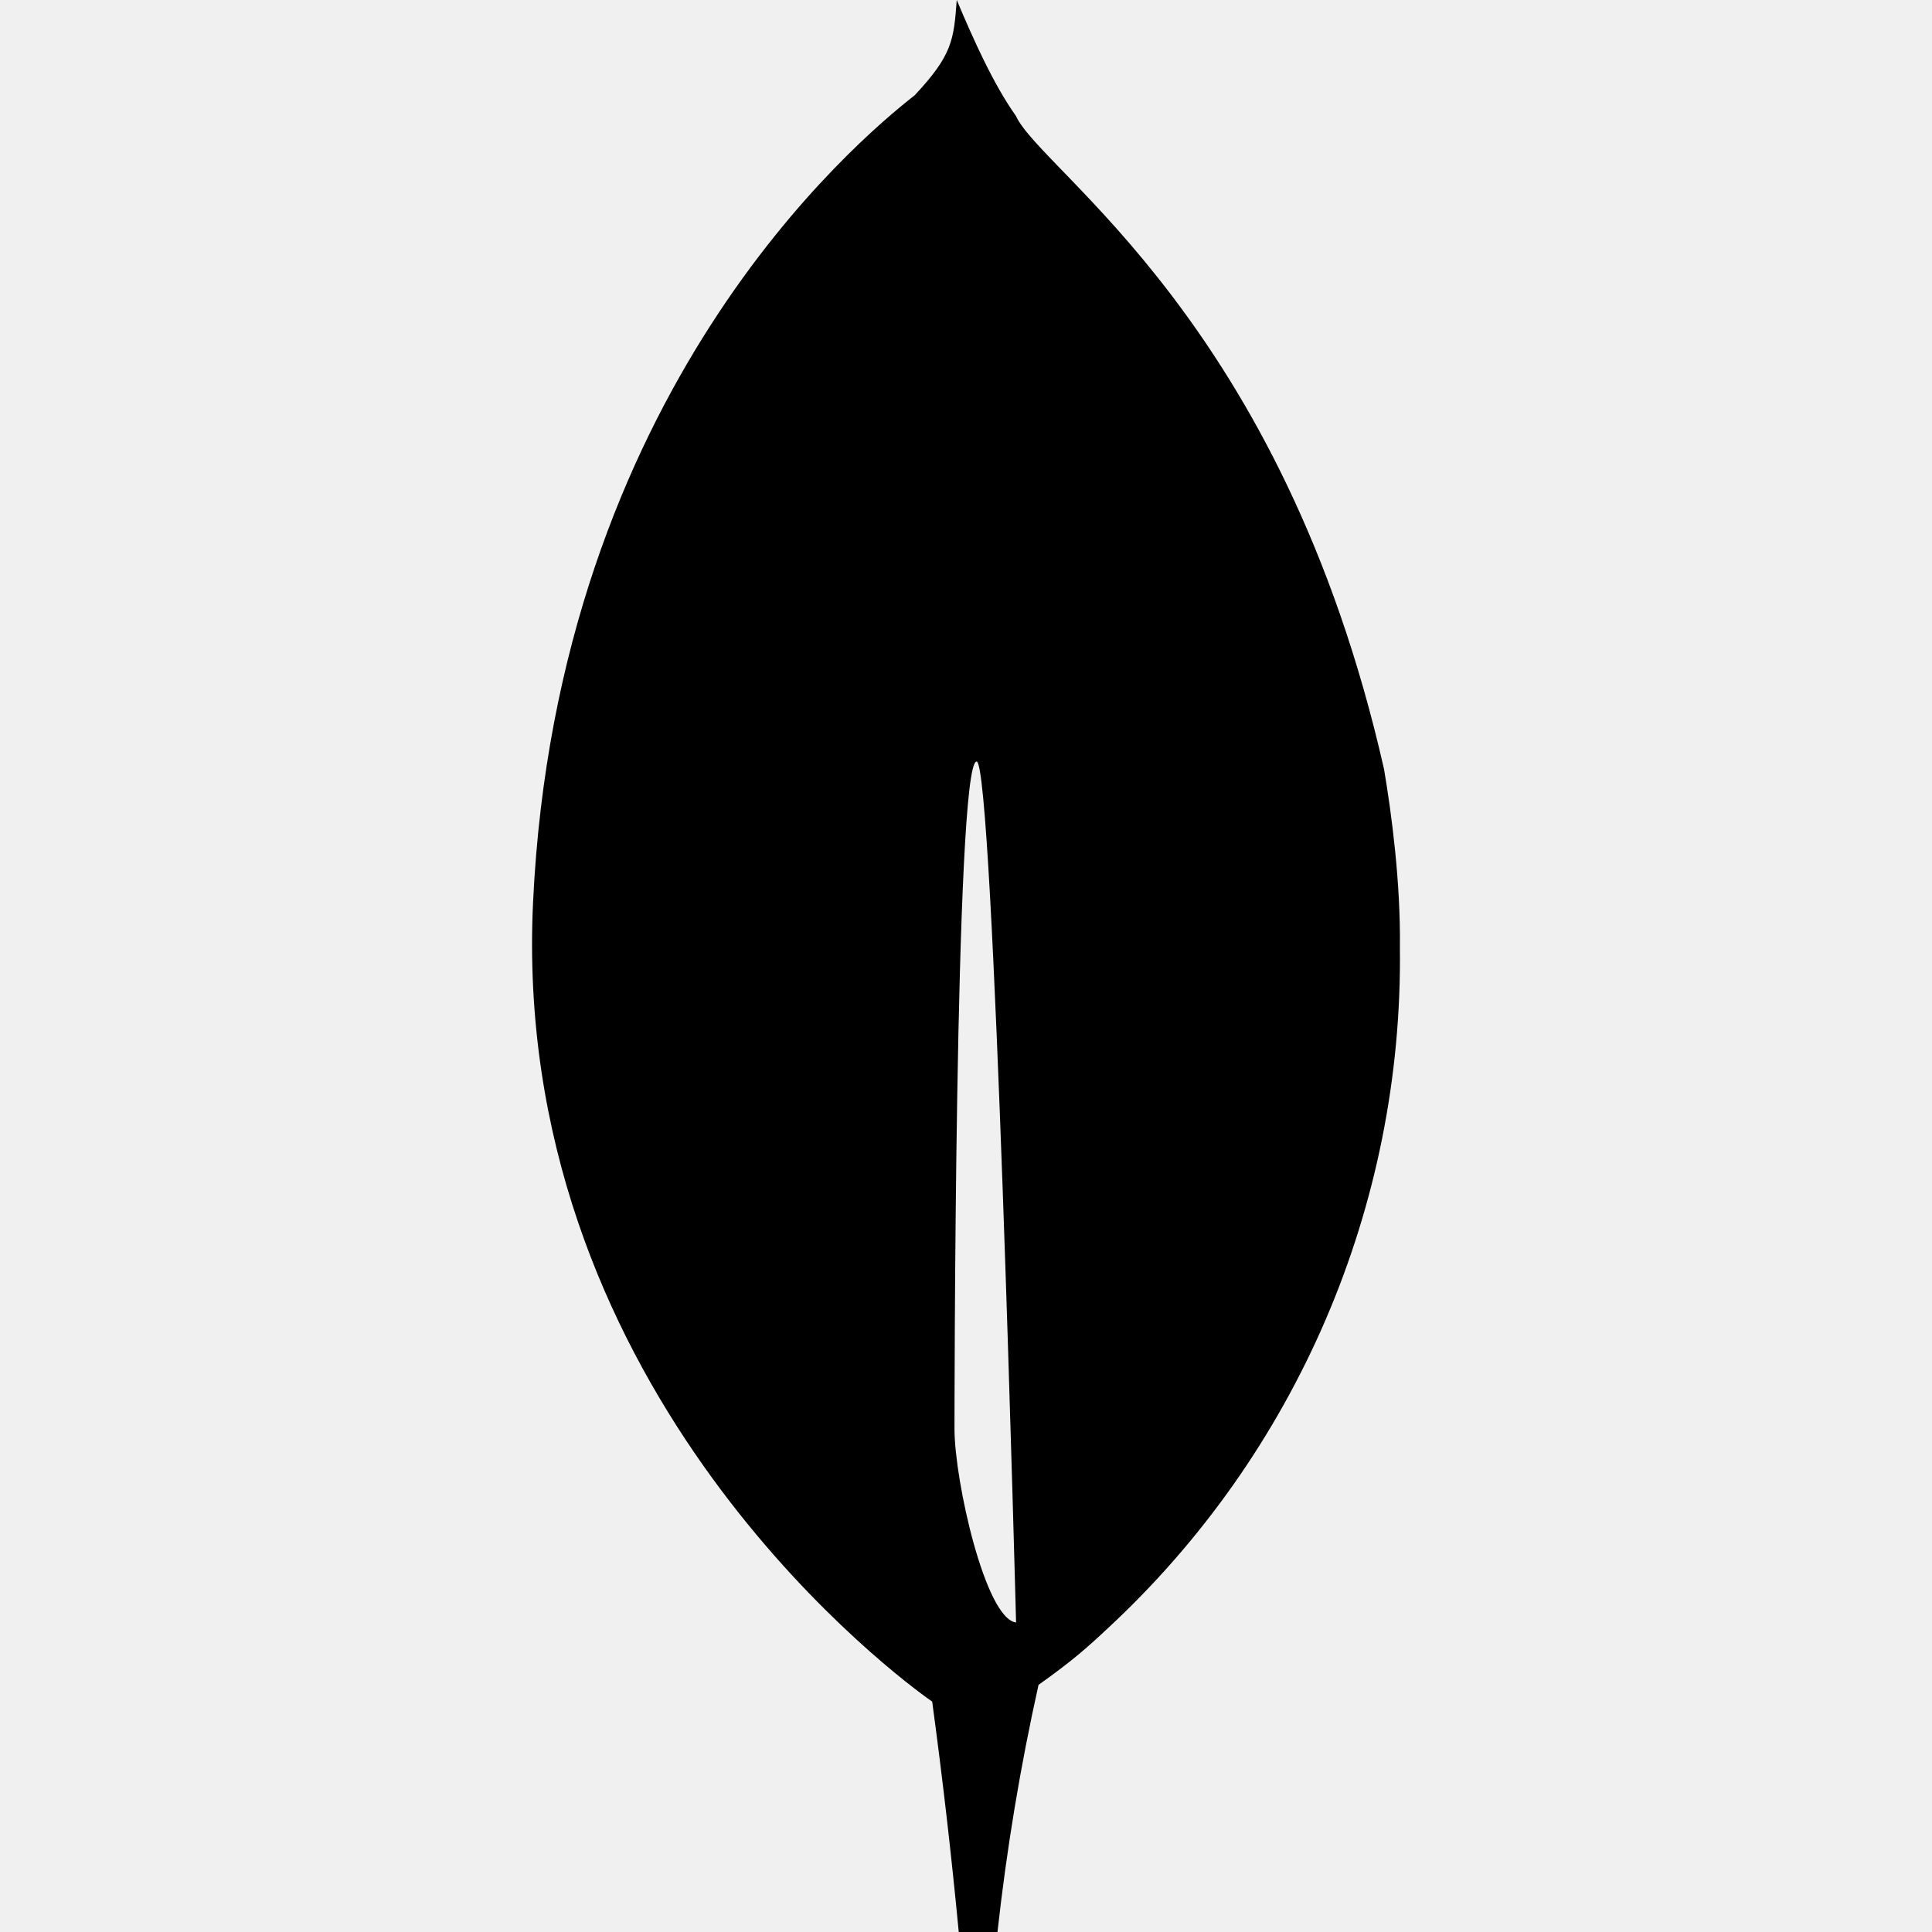
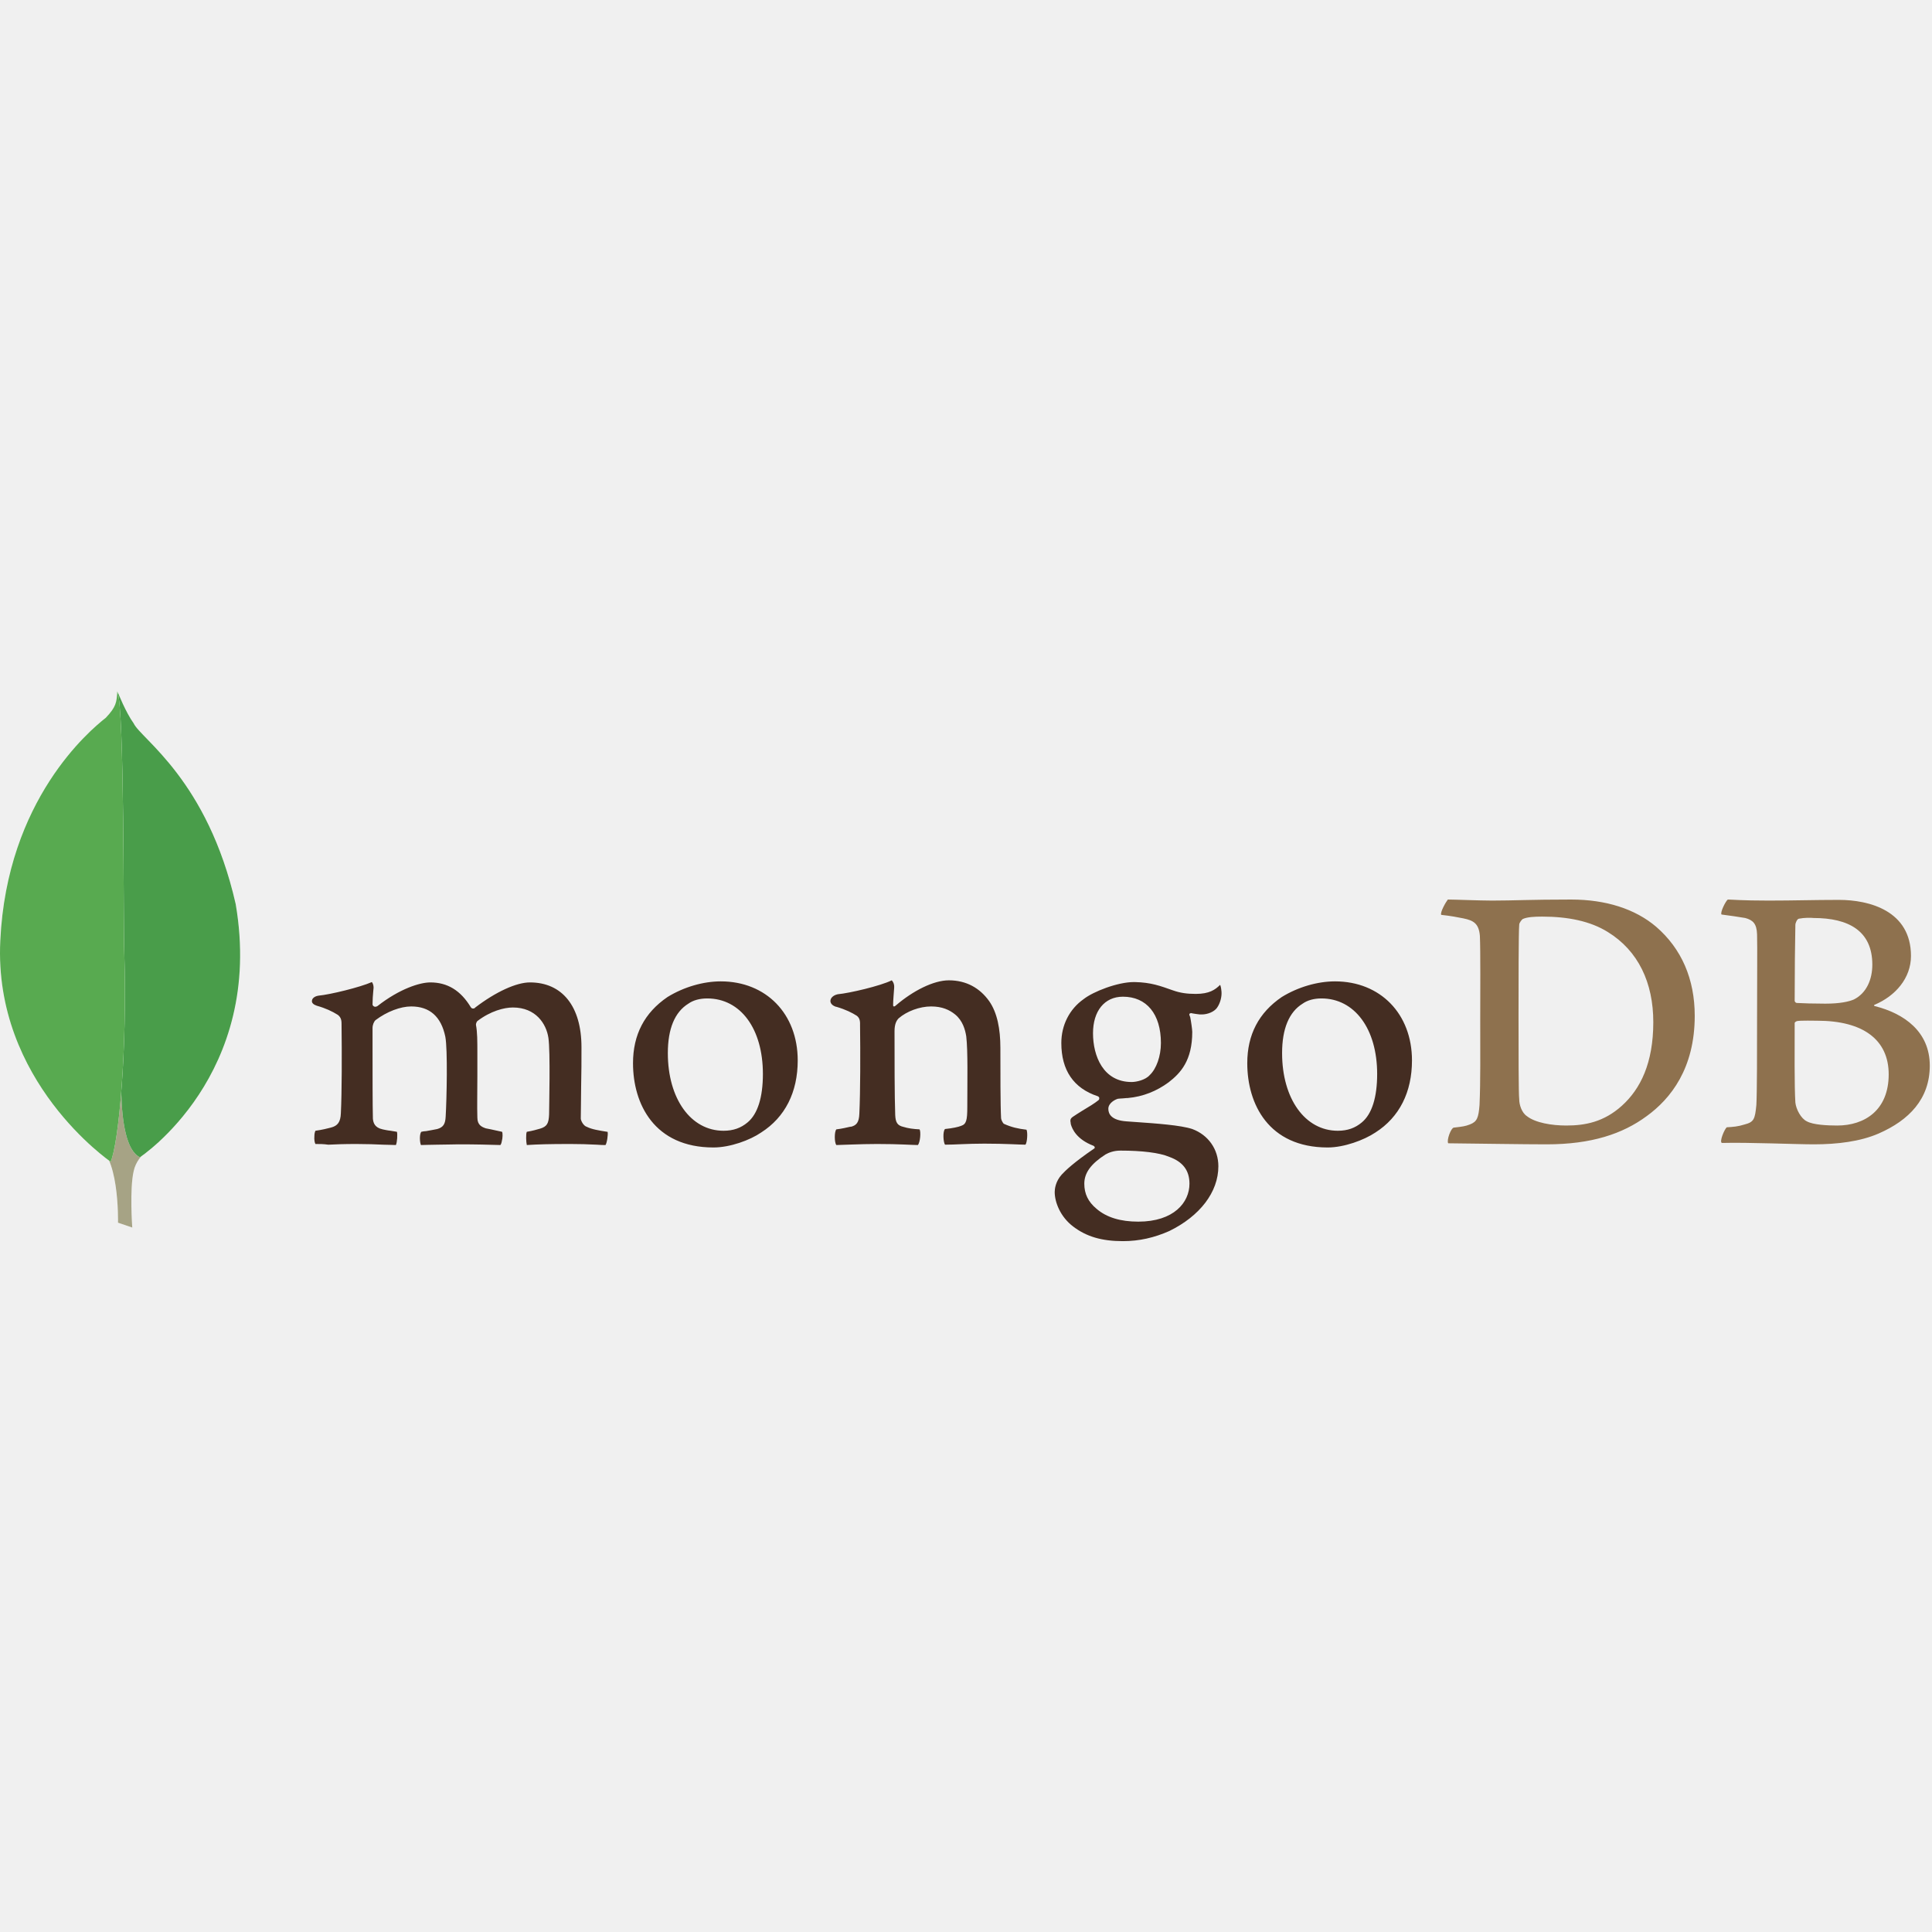
- <svg xmlns="http://www.w3.org/2000/svg" role="img" viewBox="0 0 24 24">
-   <path d="M17.193 9.555c-1.264-5.58-4.252-7.414-4.573-8.115-.28-.394-.53-.954-.735-1.44-.036.495-.055.685-.523 1.184-.723.566-4.438 3.682-4.74 10.02-.282 5.912 4.27 9.435 4.888 9.884l.07.05A73.49 73.49 0 0111.91 24h.481c.114-1.032.284-2.056.51-3.07.417-.296.604-.463.85-.693a11.342 11.342 0 003.639-8.464c.01-.814-.103-1.662-.197-2.218zm-5.336 8.195s0-8.291.275-8.29c.213 0 .49 10.695.49 10.695-.381-.045-.765-1.76-.765-2.405z" />
+ <svg xmlns="http://www.w3.org/2000/svg" width="800px" height="800px" viewBox="0 -183 512 512">
+   <g fill="none" fill-rule="evenodd">
+     <path d="M476.713 60.463c-.46.092-.922 1.107-.922 1.66-.092 3.692-.184 13.474-.184 20.118 0 .185.276.554.553.554 1.384.092 4.706.184 7.567.184 3.968 0 6.275-.553 7.568-1.106 3.321-1.662 4.89-5.261 4.89-9.23 0-8.95-6.275-12.365-15.596-12.365-.646-.092-2.49-.092-3.876.185zm23.81 41.25c0-9.136-6.737-14.212-18.918-14.212-.554 0-4.43-.092-5.353.092-.277.093-.645.278-.645.555 0 6.551-.093 16.98.184 21.04.184 1.753 1.477 4.245 3.046 4.983 1.66.923 5.444 1.107 8.028 1.107 7.29 0 13.658-4.06 13.658-13.565zm-42.634-46.325c.922 0 3.69.276 10.796.276 6.737 0 12.089-.184 18.641-.184 8.028 0 19.102 2.86 19.102 14.857 0 5.906-4.153 10.613-9.597 12.92-.276.092-.276.276 0 .368 7.751 1.939 14.581 6.737 14.581 15.78 0 8.86-5.537 14.489-13.566 17.996-4.891 2.122-10.981 2.86-17.164 2.86-4.707 0-17.349-.553-24.362-.368-.738-.278.646-3.6 1.291-4.153 1.662-.093 2.953-.185 4.707-.739 2.492-.645 2.768-1.384 3.137-5.167.185-3.23.185-14.674.185-22.794 0-11.166.093-18.733 0-22.424-.092-2.86-1.107-3.784-3.137-4.338-1.57-.276-4.153-.646-6.276-.922-.462-.462 1.107-3.6 1.662-3.968zm-53.248 57.399c2.216 1.752 6.553 2.49 10.429 2.49 4.983 0 9.966-.921 14.765-5.26 4.891-4.428 8.305-11.257 8.305-22.146 0-10.429-3.968-18.919-12.089-23.901-4.614-2.862-10.52-4.06-17.349-4.06-2.03 0-3.968.092-5.167.645-.278.185-.923 1.015-.923 1.476-.185 1.846-.185 16.057-.185 24.363 0 8.582 0 20.579.185 21.963 0 1.385.645 3.507 2.03 4.43zm-20.948-57.4c1.754 0 8.49.277 11.72.277 5.815 0 9.967-.276 20.948-.276 9.228 0 16.98 2.491 22.517 7.197 6.736 5.814 10.244 13.843 10.244 23.624 0 13.935-6.368 21.964-12.736 26.578-6.366 4.706-14.672 7.474-26.484 7.474-6.275 0-17.072-.184-26.024-.277h-.092c-.461-.83.738-4.06 1.476-4.152 2.4-.277 3.046-.37 4.246-.83 1.937-.739 2.307-1.754 2.584-5.168.276-6.368.184-14.027.184-22.702 0-6.182.092-18.272-.093-22.148-.276-3.229-1.66-4.06-4.429-4.614-1.384-.276-3.23-.646-5.813-.922-.37-.647 1.291-3.507 1.752-4.06z" fill="#8E714E" />
+     <path d="M272.033 116.385c-2.307-.277-3.968-.645-5.998-1.568-.277-.185-.739-1.107-.739-1.477-.184-3.23-.184-12.458-.184-18.64 0-4.984-.83-9.321-2.953-12.366-2.492-3.508-6.09-5.537-10.705-5.537-4.06 0-9.505 2.768-14.027 6.644-.092.092-.83.739-.738-.277 0-1.015.185-3.045.277-4.43.093-1.292-.646-1.937-.646-1.937-2.953 1.476-11.258 3.414-14.304 3.69-2.214.463-2.768 2.585-.46 3.323h.092c2.49.738 4.152 1.569 5.443 2.4.923.738.831 1.753.831 2.584.092 6.92.092 17.533-.184 23.347-.092 2.307-.738 3.137-2.4 3.506l.185-.092c-1.292.277-2.307.553-3.876.738-.554.554-.554 3.507 0 4.153 1.015 0 6.367-.277 10.798-.277 6.09 0 9.228.277 10.796.277.646-.738.831-3.507.462-4.153-1.754-.092-3.046-.276-4.245-.646-1.661-.37-2.123-1.199-2.216-3.137-.183-4.892-.183-15.227-.183-22.24 0-1.938.553-2.861 1.106-3.415 2.123-1.845 5.538-3.137 8.583-3.137 2.953 0 4.89.923 6.367 2.123 2.03 1.66 2.676 4.06 2.953 5.813.461 3.968.277 11.812.277 18.641 0 3.691-.277 4.614-1.66 5.075-.647.277-2.308.647-4.246.83-.646.647-.461 3.508 0 4.154 2.676 0 5.814-.277 10.428-.277 5.721 0 9.413.277 10.89.277.46-.554.645-3.23.276-3.969zm25.562-35.25c-4.89 0-7.936 3.783-7.936 9.688 0 5.999 2.676 12.92 10.243 12.92 1.292 0 3.692-.554 4.798-1.846 1.754-1.66 2.954-4.983 2.954-8.49 0-7.659-3.784-12.273-10.059-12.273zm-.646 40.787c-1.845 0-3.138.554-3.968 1.016-3.876 2.49-5.629 4.89-5.629 7.752 0 2.675 1.015 4.797 3.23 6.643 2.676 2.307 6.367 3.415 11.073 3.415 9.413 0 13.566-5.076 13.566-10.058 0-3.508-1.754-5.815-5.352-7.106-2.584-1.108-7.29-1.662-12.92-1.662zm.646 23.994c-5.629 0-9.69-1.2-13.196-3.876-3.415-2.584-4.891-6.46-4.891-9.136 0-.738.185-2.769 1.846-4.614 1.014-1.108 3.23-3.23 8.49-6.829.184-.092.276-.184.276-.37 0-.184-.185-.369-.369-.46-4.337-1.661-5.629-4.338-5.999-5.814v-.185c-.091-.554-.276-1.107.555-1.661.646-.461 1.569-1.015 2.583-1.66 1.569-.924 3.23-1.939 4.245-2.77.185-.184.185-.368.185-.553 0-.185-.185-.37-.37-.461-6.458-2.123-9.688-6.922-9.688-14.12 0-4.706 2.122-8.951 5.905-11.627 2.584-2.03 9.044-4.522 13.289-4.522h.277c4.337.092 6.736 1.015 10.15 2.215 1.846.646 3.6.922 6 .922 3.598 0 5.167-1.107 6.458-2.398.093.184.278.646.37 1.845.092 1.2-.277 2.953-1.2 4.245-.738 1.015-2.399 1.754-4.06 1.754h-.462c-1.661-.185-2.4-.37-2.4-.37l-.368.185c-.092.185 0 .369.092.646l.093.185c.184.83.553 3.321.553 3.968 0 7.567-3.045 10.888-6.275 13.38-3.138 2.307-6.736 3.783-10.797 4.153-.092 0-.46 0-1.292.092-.461 0-1.107.093-1.2.093h-.092c-.738.184-2.583 1.107-2.583 2.675 0 1.384.83 3.046 4.798 3.323.83.092 1.66.092 2.584.185 5.26.368 11.812.83 14.857 1.845 4.245 1.568 6.921 5.352 6.921 9.874 0 6.83-4.89 13.197-13.011 17.164-3.968 1.754-7.937 2.677-12.274 2.677zm52.6-64.32c-1.937 0-3.691.46-4.983 1.383-3.598 2.215-5.444 6.645-5.444 13.104 0 12.09 6.09 20.58 14.765 20.58 2.584 0 4.614-.739 6.367-2.215 2.676-2.216 4.061-6.645 4.061-12.828 0-11.996-5.999-20.025-14.765-20.025zm1.662 39.496c-15.688 0-21.317-11.535-21.317-22.332 0-7.567 3.045-13.381 9.135-17.534 4.338-2.676 9.506-4.152 14.12-4.152 11.996 0 20.394 8.582 20.394 20.948 0 8.397-3.322 15.041-9.69 19.102-3.045 2.03-8.305 3.968-12.643 3.968h.001zM187.411 81.595c-1.938 0-3.691.461-4.984 1.384-3.598 2.215-5.444 6.645-5.444 13.104 0 12.09 6.09 20.58 14.765 20.58 2.584 0 4.614-.739 6.368-2.215 2.675-2.216 4.06-6.645 4.06-12.828 0-11.996-5.906-20.025-14.765-20.025zm1.661 39.497c-15.688 0-21.317-11.535-21.317-22.332 0-7.567 3.045-13.381 9.135-17.534 4.338-2.676 9.506-4.152 14.12-4.152 11.997 0 20.394 8.582 20.394 20.948 0 8.397-3.322 15.041-9.69 19.102-2.953 2.03-8.213 3.968-12.642 3.968zm-105.478-.923c-.185-.276-.37-1.107-.277-2.122 0-.739.185-1.2.277-1.384 1.938-.278 2.953-.555 4.06-.831 1.846-.462 2.584-1.476 2.676-3.783.278-5.537.278-16.058.185-23.348v-.185c0-.83 0-1.846-1.015-2.584-1.477-.922-3.23-1.752-5.537-2.4-.83-.275-1.384-.737-1.292-1.29 0-.554.554-1.2 1.754-1.385 3.045-.277 10.98-2.214 14.118-3.599.185.184.462.739.462 1.477l-.092 1.014c-.093 1.016-.185 2.216-.185 3.415 0 .369.37.646.738.646.185 0 .37-.092.554-.185 5.906-4.614 11.258-6.275 14.026-6.275 4.523 0 8.03 2.123 10.706 6.552.184.278.369.37.646.37.184 0 .46-.092.553-.277 5.445-4.153 10.89-6.645 14.488-6.645 8.582 0 13.658 6.368 13.658 17.165 0 3.045 0 7.013-.092 10.613 0 3.229-.092 6.182-.092 8.305 0 .46.645 1.937 1.66 2.214 1.292.646 3.046.923 5.353 1.292h.092c.185.646-.184 3.045-.553 3.507-.554 0-1.385 0-2.307-.092a136.208 136.208 0 0 0-7.014-.185c-5.721 0-8.674.092-11.536.277-.183-.738-.276-2.953 0-3.507 1.662-.276 2.492-.554 3.508-.83 1.846-.554 2.307-1.385 2.4-3.784 0-1.753.368-16.703-.186-20.302-.553-3.691-3.322-8.028-9.413-8.028-2.307 0-5.905.923-9.412 3.598-.184.185-.37.646-.37.923v.093c.37 1.937.37 4.153.37 7.567v5.998c0 4.153-.093 8.029 0 10.981 0 2.031 1.2 2.492 2.215 2.862.554.091.922.184 1.384.276.83.185 1.661.37 2.953.646.185.37.185 1.569-.092 2.584-.093.554-.278.83-.37.923-3.137-.092-6.367-.185-11.073-.185-1.384 0-3.784.093-5.814.093-1.662 0-3.23.092-4.152.092-.093-.185-.278-.83-.278-1.846 0-.83.185-1.476.37-1.661.461-.092.83-.184 1.292-.184 1.106-.185 2.03-.37 2.952-.554 1.57-.461 2.123-1.292 2.215-3.322.277-4.614.554-17.81-.092-21.133-1.107-5.352-4.152-8.028-9.044-8.028-2.86 0-6.46 1.384-9.412 3.6-.462.368-.831 1.29-.831 2.121v5.445c0 6.644 0 14.95.092 18.549.093 1.106.461 2.399 2.584 2.86.462.092 1.2.277 2.123.37l1.66.276c.186.554.093 2.769-.276 3.507-.923 0-2.03-.092-3.323-.092-1.937-.093-4.429-.185-7.197-.185-3.23 0-5.537.092-7.383.185-1.292-.185-2.307-.185-3.414-.185z" fill="#442D22" />
+     <path d="M35.053 142.317l-3.783-1.293s.462-19.286-6.46-20.67c-4.613-5.353.74-227.013 17.35-.739 0 0-5.722 2.86-6.737 7.752-1.108 4.799-.37 14.95-.37 14.95z" fill="#FFF" />
+     <path d="M35.053 142.317l-3.783-1.293s.462-19.286-6.46-20.67c-4.613-5.353.74-227.013 17.35-.739 0 0-5.722 2.86-6.737 7.752-1.108 4.799-.37 14.95-.37 14.95z" fill="#A6A385" />
+     <path d="M37.084 123.676s33.13-21.779 25.377-67.09c-7.474-32.943-25.1-43.74-27.038-47.893C33.301 5.74 31.27.573 31.27.573l1.385 91.634c0 .093-2.861 28.054 4.43 31.47" fill="#FFF" />
+     <path d="M37.084 123.676s33.13-21.779 25.377-67.09c-7.474-32.943-25.1-43.74-27.038-47.893C33.301 5.74 31.27.573 31.27.573l1.385 91.634c0 .093-2.861 28.054 4.43 31.47" fill="#499D4A" />
+     <path d="M29.333 124.875S-1.767 103.65.079 66.277C1.832 28.903 23.795 10.539 28.04 7.217c2.769-2.953 2.861-4.061 3.046-7.014 1.938 4.153 1.569 62.106 1.845 68.934.83 26.3-1.476 50.756-3.598 55.738z" fill="#FFF" />
+     <path d="M29.333 124.875S-1.767 103.65.079 66.277C1.832 28.903 23.795 10.539 28.04 7.217c2.769-2.953 2.861-4.061 3.046-7.014 1.938 4.153 1.569 62.106 1.845 68.934.83 26.3-1.476 50.756-3.598 55.738z" fill="#58AA50" />
+   </g>
</svg>
